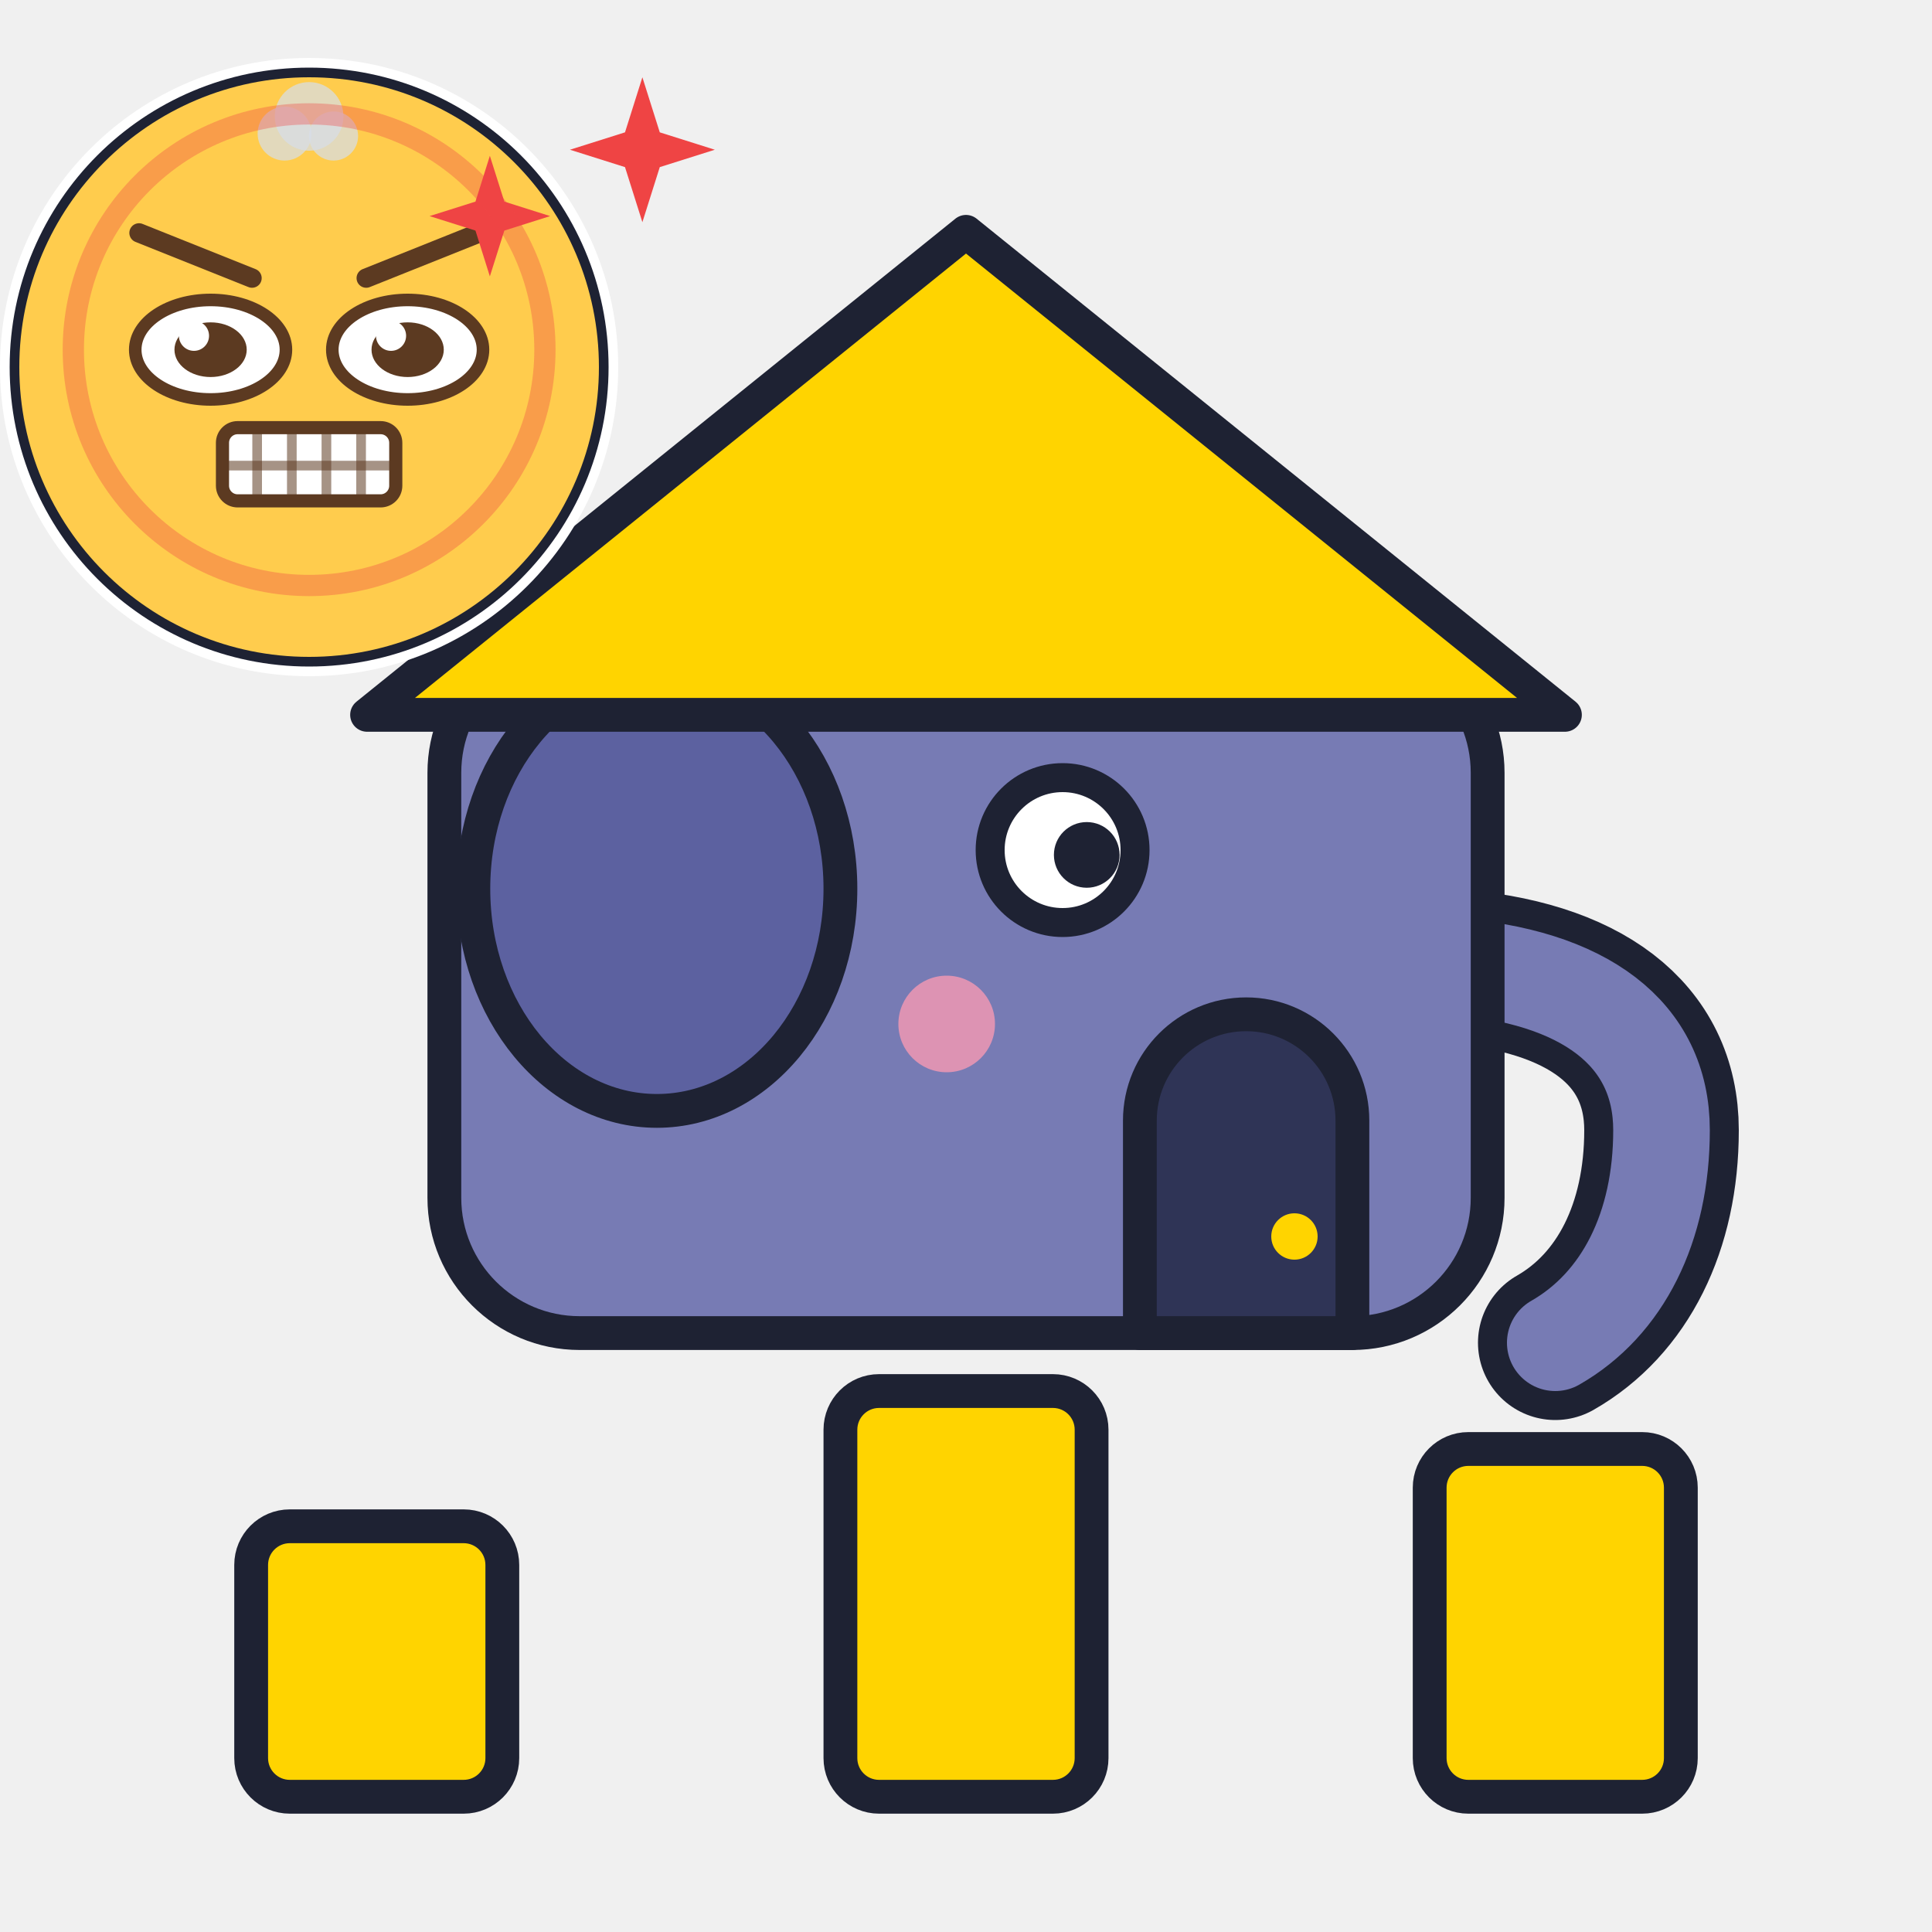
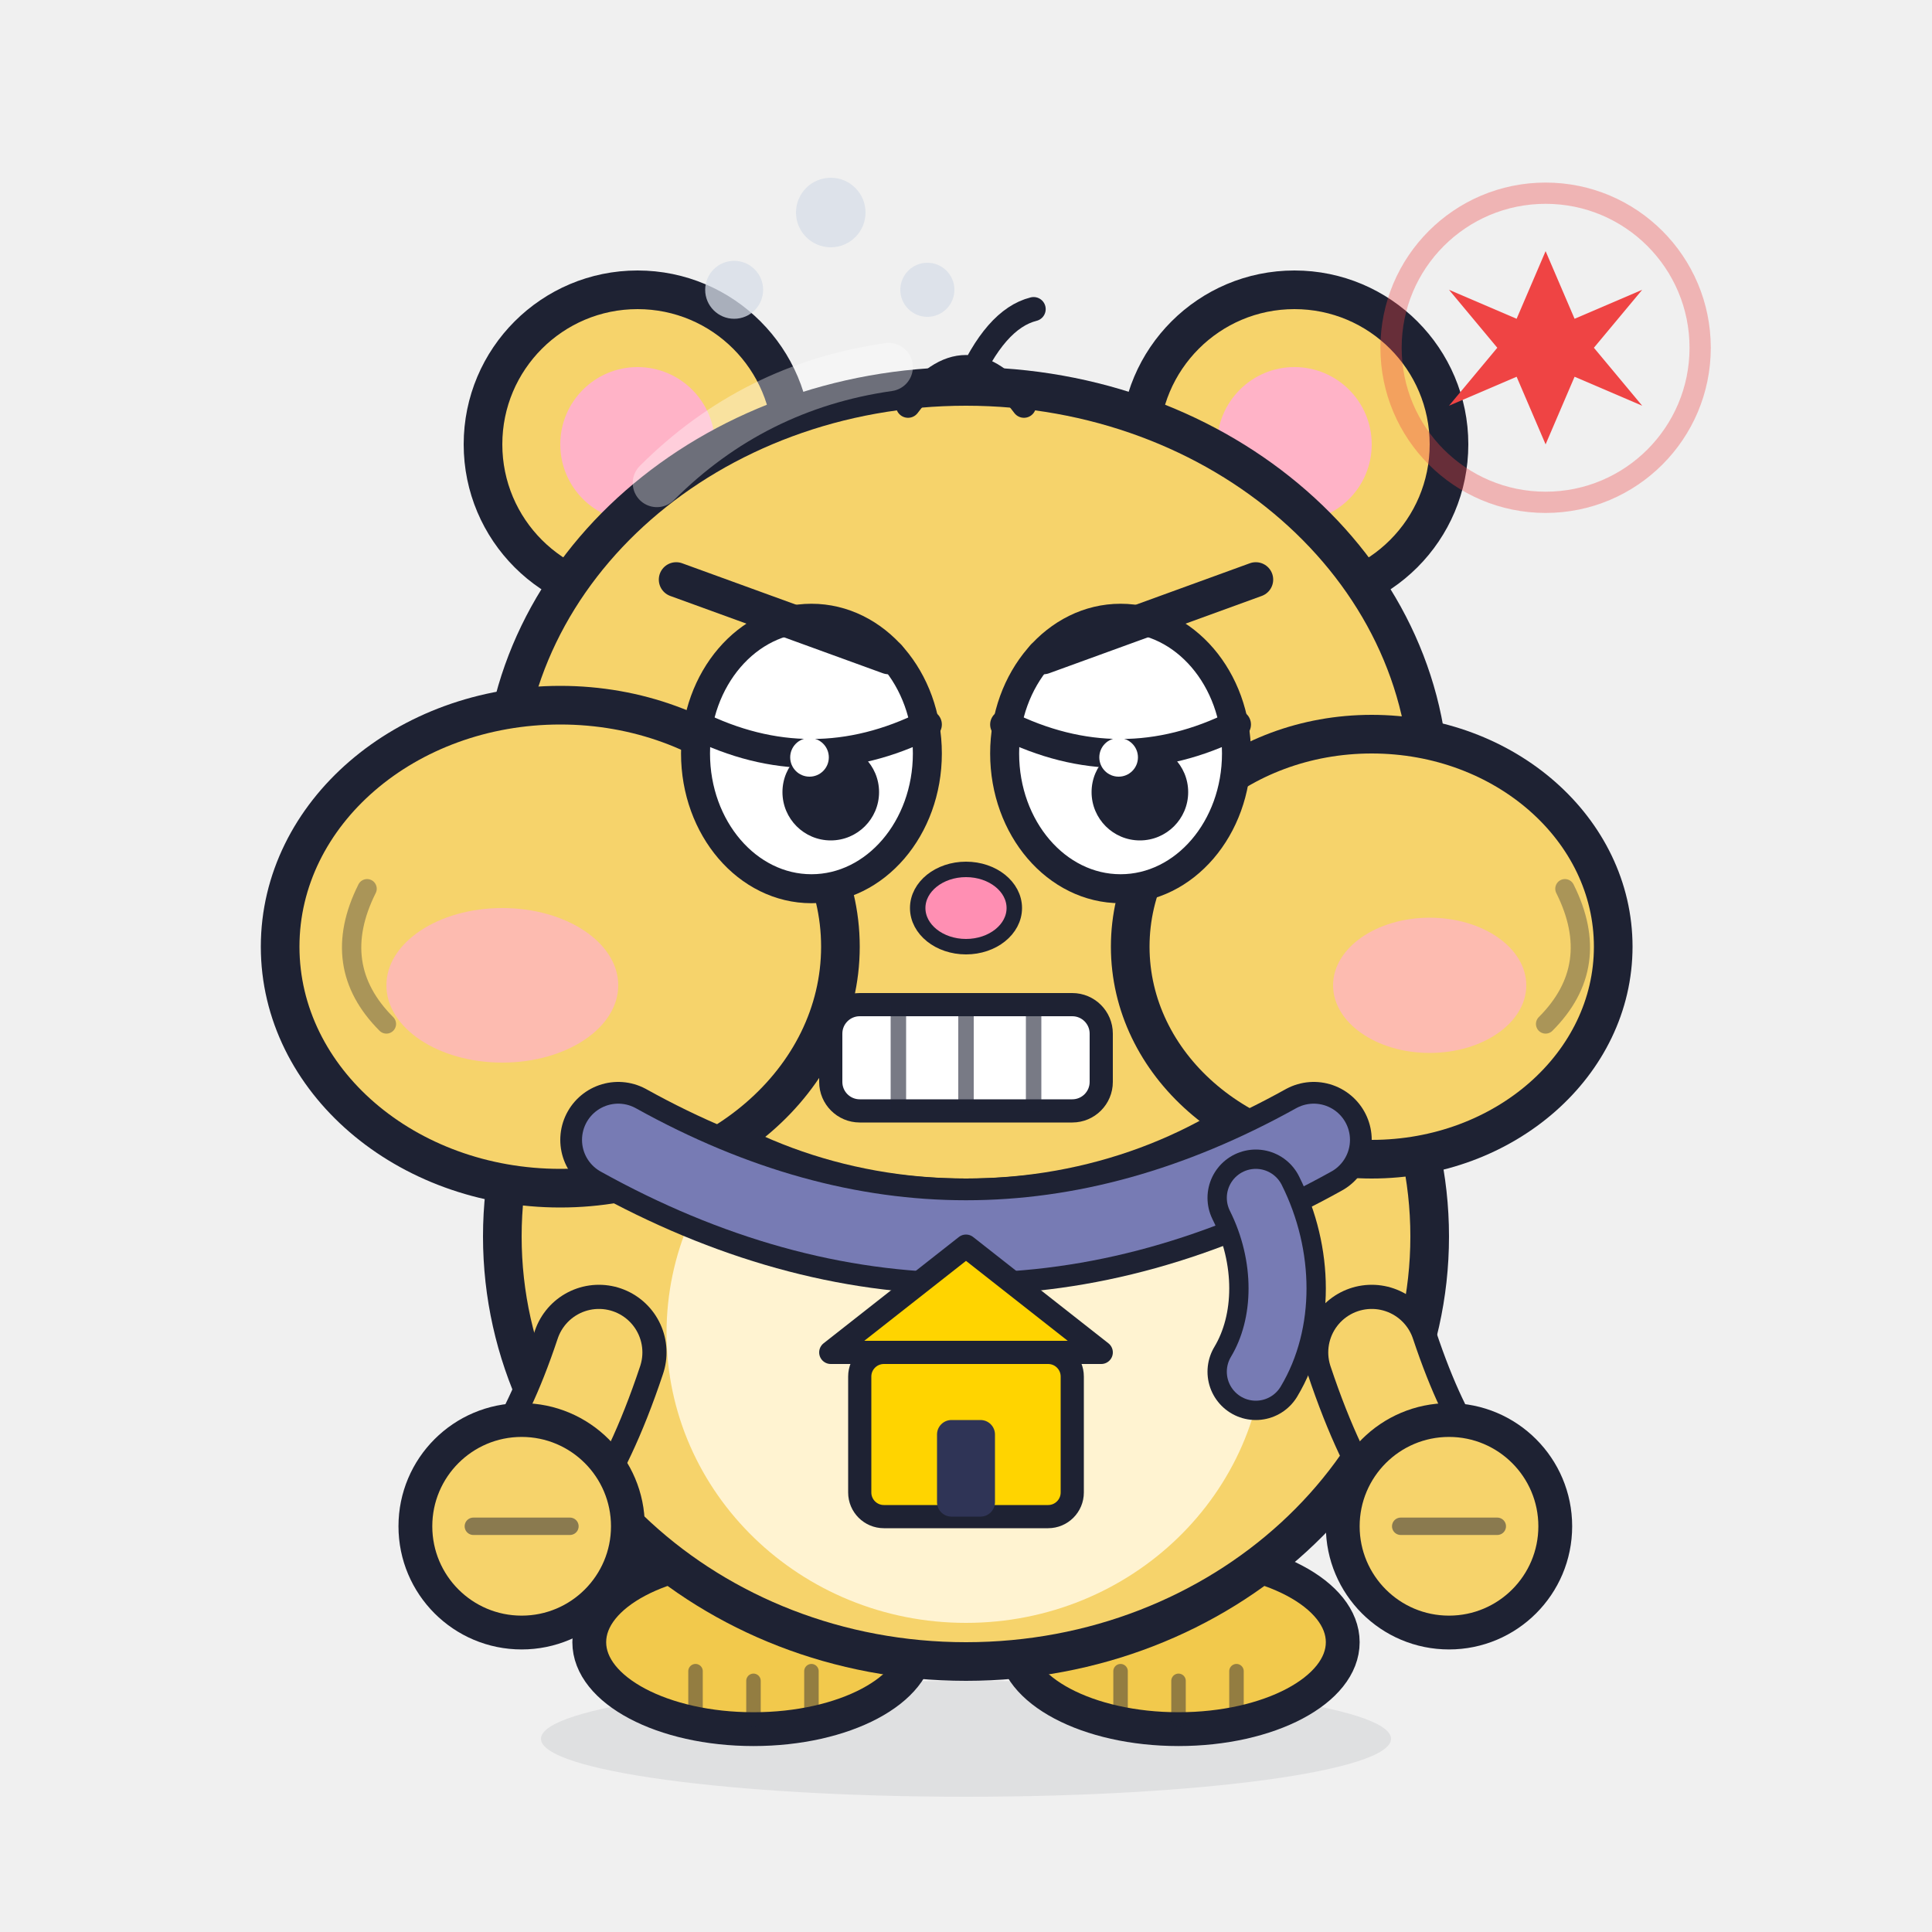
- <svg xmlns="http://www.w3.org/2000/svg" viewBox="0 0 200 200" width="200" height="200" role="img" aria-label="ClickHouse 小象 · 愤怒 Angry">
+ <svg xmlns="http://www.w3.org/2000/svg" viewBox="0 0 200 200" width="88" height="88" role="img" aria-label="ClickHouse 仓鼠 · 愤怒 Angry">
  <style>
- .ex-motion { animation: ex-shake 0.24s ease-in-out infinite; transform-box: fill-box; transform-origin: 50% 50%; }
- .ex-anim-tear { animation: ex-tear 1.8s ease-in infinite; transform-box: fill-box; transform-origin: center; }
- .ex-anim-sweat { animation: ex-tear 1.5s ease-in infinite; transform-box: fill-box; transform-origin: center; }
- .ex-anim-heart { animation: ex-heart 2.2s ease-out infinite; transform-box: fill-box; transform-origin: center; }
- .ex-anim-spark { animation: ex-spark 1.9s ease-in-out infinite; transform-box: fill-box; transform-origin: center; }
- .ex-anim-rain { animation: ex-rain 1.4s linear infinite; transform-box: fill-box; transform-origin: center; }
- .ex-anim-confetti { animation: ex-confetti 2.4s linear infinite; transform-box: fill-box; transform-origin: center; }
- .ex-anim-pulse { animation: ex-pulse 1.6s ease-in-out infinite; transform-box: fill-box; transform-origin: center; }
- .ex-anim-knock { animation: ex-knock 0.55s ease-in-out infinite; transform-box: fill-box; transform-origin: center; }
- .ex-anim-knockline { animation: ex-knockline 0.55s ease-out infinite; transform-box: fill-box; transform-origin: center; }
- .ex-anim-palm { animation: ex-palm 0.9s ease-in-out infinite; transform-box: fill-box; transform-origin: center; }
- .ex-anim-steam { animation: ex-steam 1.8s ease-out infinite; transform-box: fill-box; transform-origin: center; }
- .ex-anim-shock { animation: ex-shock 0.5s ease-in-out infinite; transform-box: fill-box; transform-origin: center; }
- .ex-anim-please { animation: ex-please 1.4s ease-in-out infinite; transform-box: fill-box; transform-origin: center; }
- .ex-anim-drift { animation: ex-drift 4.5s ease-in-out infinite; transform-box: fill-box; transform-origin: center; }
- @keyframes ex-shake { 0%,100% { transform: translateX(0); } 20% { transform: translateX(-4.24px); } 40% { transform: translateX(4.24px); } 60% { transform: translateX(-2.75px); } 80% { transform: translateX(1.75px); } }
- @keyframes ex-tear { 0% { transform: translateY(0); opacity: 0; } 18% { opacity: 1; } 100% { transform: translateY(8.58px); opacity: 0; } }
- @keyframes ex-heart { 0% { transform: translateY(0) scale(.65); opacity: 0; } 20% { opacity: 1; } 100% { transform: translateY(-14.04px) scale(1.15); opacity: 0; } }
- @keyframes ex-spark { 0%,100% { transform: scale(.6) rotate(0deg); opacity: .3; } 50% { transform: scale(1.15) rotate(25deg); opacity: 1; } }
- @keyframes ex-rain { 0% { transform: translateY(0); opacity: 0; } 20% { opacity: 1; } 100% { transform: translateY(9.36px); opacity: 0; } }
- @keyframes ex-confetti { 0% { transform: translateY(-4px) rotate(0deg); opacity: 1; } 100% { transform: translateY(14px) rotate(200deg); opacity: 0; } }
- @keyframes ex-pulse { 0%,100% { transform: scale(1); opacity: .35; } 50% { transform: scale(1.18); opacity: .7; } }
- @keyframes ex-knock { 0%,100% { transform: translateX(3.51px); } 35% { transform: translateX(0); } }
- @keyframes ex-knockline { 0%,100% { transform: scaleX(.6); opacity: .35; } 35% { transform: scaleX(1); opacity: 1; } }
- @keyframes ex-palm { 0%,100% { transform: translateY(0) rotate(0deg); } 50% { transform: translateY(-1px) rotate(-4deg); } }
- @keyframes ex-steam { 0% { transform: translateY(0); opacity: .7; } 100% { transform: translateY(-7.02px); opacity: 0; } }
- @keyframes ex-shock { 0%,100% { transform: scaleX(.7); opacity: .4; } 50% { transform: scaleX(1.25); opacity: 1; } }
- @keyframes ex-please { 0%,100% { transform: translateY(0); } 50% { transform: translateY(-1.5px); } }
- @keyframes ex-drift { 0%,100% { transform: translateY(0); } 50% { transform: translateY(-1.56px); } }
- @media (prefers-reduced-motion: reduce) {
-   .ex-motion, [class*="ex-anim-"] { animation: none !important; }
- }
- </style>
+   .ex-motion { animation: ex-shake .24s ease-in-out infinite; transform-box: fill-box; transform-origin: 50% 50%; }
+   .ex-anim-tear { animation: ex-tear 1.8s ease-in infinite; transform-box: fill-box; transform-origin: center; }
+   .ex-anim-sweat { animation: ex-tear 1.5s ease-in infinite; transform-box: fill-box; transform-origin: center; }
+   .ex-anim-heart { animation: ex-heart 2.2s ease-out infinite; transform-box: fill-box; transform-origin: center; }
+   .ex-anim-spark { animation: ex-spark 1.9s ease-in-out infinite; transform-box: fill-box; transform-origin: center; }
+   .ex-anim-rain { animation: ex-rain 1.4s linear infinite; transform-box: fill-box; transform-origin: center; }
+   .ex-anim-confetti { animation: ex-confetti 2.4s linear infinite; transform-box: fill-box; transform-origin: center; }
+   .ex-anim-pulse { animation: ex-pulse 1.6s ease-in-out infinite; transform-box: fill-box; transform-origin: center; }
+   .ex-anim-knock { animation: ex-knock 0.55s ease-in-out infinite; transform-box: fill-box; transform-origin: center; }
+   .ex-anim-knockline { animation: ex-knockline 0.55s ease-out infinite; transform-box: fill-box; transform-origin: center; }
+   .ex-anim-palm { animation: ex-palm 0.9s ease-in-out infinite; transform-box: fill-box; transform-origin: center; }
+   .ex-anim-steam { animation: ex-steam 1.8s ease-out infinite; transform-box: fill-box; transform-origin: center; }
+   .ex-anim-shock { animation: ex-shock 0.5s ease-in-out infinite; transform-box: fill-box; transform-origin: center; }
+   @keyframes ex-bob { 0%,100% { transform: translateY(0); } 50% { transform: translateY(-2.5px); } }
+   @keyframes ex-bounce { 0%,100% { transform: translateY(0); } 40% { transform: translateY(-6px); } 60% { transform: translateY(-2px); } }
+   @keyframes ex-tremble { 0%,100% { transform: translateX(0); } 25% { transform: translateX(-1px); } 75% { transform: translateX(1px); } }
+   @keyframes ex-sway { 0%,100% { transform: rotate(0deg); } 50% { transform: rotate(2deg); } }
+   @keyframes ex-shake { 0%,100% { transform: translateX(0); } 20% { transform: translateX(-4.24px); } 40% { transform: translateX(4.24px); } 60% { transform: translateX(-2.75px); } 80% { transform: translateX(1.75px); } }
+   @keyframes ex-tear { 0% { transform: translateY(0); opacity: 0; } 18% { opacity: 1; } 100% { transform: translateY(8.58px); opacity: 0; } }
+   @keyframes ex-heart { 0% { transform: translateY(0) scale(.65); opacity: 0; } 20% { opacity: 1; } 100% { transform: translateY(-14.04px) scale(1.15); opacity: 0; } }
+   @keyframes ex-spark { 0%,100% { transform: scale(.6) rotate(0deg); opacity: .3; } 50% { transform: scale(1.15) rotate(25deg); opacity: 1; } }
+   @keyframes ex-rain { 0% { transform: translateY(0); opacity: 0; } 20% { opacity: 1; } 100% { transform: translateY(9.36px); opacity: 0; } }
+   @keyframes ex-confetti { 0% { transform: translateY(-4px) rotate(0deg); opacity: 1; } 100% { transform: translateY(14px) rotate(200deg); opacity: 0; } }
+   @keyframes ex-pulse { 0%,100% { transform: scale(1); opacity: .35; } 50% { transform: scale(1.18); opacity: .7; } }
+   @keyframes ex-knock { 0%,100% { transform: translateX(3.51px); } 35% { transform: translateX(0); } }
+   @keyframes ex-knockline { 0%,100% { transform: scaleX(.6); opacity: .35; } 35% { transform: scaleX(1); opacity: 1; } }
+   @keyframes ex-palm { 0%,100% { transform: translateY(0) rotate(0deg); } 50% { transform: translateY(-1px) rotate(-4deg); } }
+   @keyframes ex-steam { 0% { transform: translateY(0); opacity: .7; } 100% { transform: translateY(-7.02px); opacity: 0; } }
+   @keyframes ex-shock { 0%,100% { transform: scaleX(.7); opacity: .4; } 50% { transform: scaleX(1.25); opacity: 1; } }
+   @keyframes ex-drift { 0%,100% { transform: translateY(0); } 50% { transform: translateY(-1.56px); } }
+   @media (prefers-reduced-motion: reduce) {
+     .ex-motion, [class*="ex-anim-"] { animation: none !important; }
+   }
+   </style>
  <g class="ex-motion ex-angry">
    <g class="ex-base">
-       <g fill="#FFD400" stroke="#1E2233" stroke-width="3.5">
-         <rect x="26" y="158" width="26" height="28" rx="4" />
-         <rect x="87" y="144" width="26" height="42" rx="4" />
-         <rect x="148" y="150" width="26" height="36" rx="4" />
+       <ellipse cx="100" cy="180" rx="44" ry="6" fill="#1E2233" opacity=".08" />
+       <path d="M146 148c7 0 10 4 7 9" fill="none" stroke="#1E2233" stroke-width="4" stroke-linecap="round" />
+       <g fill="#F2C94C" stroke="#1E2233" stroke-width="3.5">
+         <ellipse cx="78" cy="170" rx="17" ry="9" />
+         <ellipse cx="122" cy="170" rx="17" ry="9" />
      </g>
-       <path d="M150 100c14 1 22 7 22 17s-4 18-11 22" fill="none" stroke="#1E2233" stroke-width="16" stroke-linecap="round" />
-       <path d="M150 100c14 1 22 7 22 17s-4 18-11 22" fill="none" stroke="#777BB4" stroke-width="10" stroke-linecap="round" />
-       <rect x="46" y="66" width="108" height="72" rx="14" fill="#777BB4" stroke="#1E2233" stroke-width="3.5" />
-       <ellipse cx="68" cy="92" rx="19" ry="23" fill="#5C61A0" stroke="#1E2233" stroke-width="3.5" />
-       <path d="M38 74 100 24l62 50z" fill="#FFD400" stroke="#1E2233" stroke-width="3.5" stroke-linejoin="round" />
-       <path d="M118 138v-22a11 11 0 0 1 22 0v22z" fill="#2F3456" stroke="#1E2233" stroke-width="3.5" stroke-linejoin="round" />
-       <circle cx="134" cy="128" r="2.4" fill="#FFD400" />
-       <circle cx="110" cy="88" r="7.5" fill="#ffffff" stroke="#1E2233" stroke-width="3" />
-       <circle cx="112.5" cy="88.5" r="3.4" fill="#1E2233" />
-       <circle cx="98" cy="106" r="5" fill="#FF9BB3" opacity=".75" />
+       <g stroke="#1E2233" stroke-width="1.5" opacity=".45" stroke-linecap="round">
+         <path d="M72 173v4" />
+         <path d="M78 174v4" />
+         <path d="M84 173v4" />
+         <path d="M116 173v4" />
+         <path d="M122 174v4" />
+         <path d="M128 173v4" />
+       </g>
+       <ellipse cx="100" cy="128" rx="48" ry="44" fill="#F6D36B" stroke="#1E2233" stroke-width="4" />
+       <ellipse cx="100" cy="138" rx="31" ry="30" fill="#FFF3D1" />
+       <g fill="#F6D36B" stroke="#1E2233" stroke-width="4">
+         <circle cx="66" cy="46" r="16" />
+         <circle cx="134" cy="46" r="16" />
+       </g>
+       <g fill="#FFB3C7">
+         <circle cx="66" cy="46" r="8" />
+         <circle cx="134" cy="46" r="8" />
+       </g>
+       <ellipse cx="100" cy="82" rx="48" ry="42" fill="#F6D36B" stroke="#1E2233" stroke-width="4" />
+       <path d="M94 42q6-8 12 0M100 40q3-7 7-8" fill="none" stroke="#1E2233" stroke-width="2.5" stroke-linecap="round" />
+       <g fill="#F6D36B" stroke="#1E2233" stroke-width="4">
+         <ellipse cx="58" cy="98" rx="29" ry="25" />
+         <ellipse cx="142" cy="98" rx="25" ry="22" />
+       </g>
+       <path d="M38 92q-4 8 2 14M162 92q4 8-2 14" fill="none" stroke="#1E2233" stroke-width="2" opacity=".35" stroke-linecap="round" />
+       <path d="M64 118q36 20 72 0" fill="none" stroke="#1E2233" stroke-width="12" stroke-linecap="round" />
+       <path d="M64 118q36 20 72 0" fill="none" stroke="#777BB4" stroke-width="7.5" stroke-linecap="round" />
+       <path d="M130 124c3 6 3 13 0 18" fill="none" stroke="#1E2233" stroke-width="10" stroke-linecap="round" />
+       <path d="M130 124c3 6 3 13 0 18" fill="none" stroke="#777BB4" stroke-width="6" stroke-linecap="round" />
+       <line x1="100" y1="130" x2="100" y2="136" stroke="#1E2233" stroke-width="2" />
+       <rect x="89" y="140" width="22" height="17" rx="2.5" fill="#FFD400" stroke="#1E2233" stroke-width="2.4" />
+       <path d="M86 140l14-11 14 11z" fill="#FFD400" stroke="#1E2233" stroke-width="2.4" stroke-linejoin="round" />
+       <rect x="97" y="147" width="6" height="10" rx="1.5" fill="#2F3456" />
+       <path d="M68 50q10-10 24-12" fill="none" stroke="#FFF" stroke-width="5" opacity=".35" stroke-linecap="round" />
    </g>
-     <g>
-       <circle cx="32" cy="38" r="32" fill="#FFFFFF" />
-       <circle cx="32" cy="38" r="31" fill="#1E2233" />
-       <g class="ex-face">
-         <circle cx="32" cy="38" r="30" fill="#FFCC4D" />
-         <path d="M 14.39,24.11 L 26.09,28.79" stroke="#5C3A21" stroke-width="2" stroke-linecap="round" />
-         <path d="M 49.61,24.11 L 37.91,28.79" stroke="#5C3A21" stroke-width="2" stroke-linecap="round" />
-         <ellipse cx="21.8" cy="36.2" rx="7.8" ry="5.15" fill="#FFFFFF" stroke="#5C3A21" stroke-width="1.3" />
-         <ellipse cx="21.8" cy="36.2" rx="3.74" ry="2.83" fill="#5C3A21" />
-         <circle cx="20.08" cy="34.76" r="1.56" fill="#FFFFFF" />
-         <ellipse cx="42.2" cy="36.2" rx="7.8" ry="5.15" fill="#FFFFFF" stroke="#5C3A21" stroke-width="1.3" />
-         <ellipse cx="42.2" cy="36.2" rx="3.74" ry="2.83" fill="#5C3A21" />
-         <circle cx="40.48" cy="34.76" r="1.56" fill="#FFFFFF" />
-         <rect x="23.03" y="44.27" width="17.94" height="7.58" rx="1.57" fill="#FFFFFF" stroke="#5C3A21" stroke-width="1.36" />
-         <path d="M 26.62,44.27 L 26.62,51.85" stroke="#5C3A21" stroke-width="1" opacity=".55" />
-         <path d="M 30.21,44.27 L 30.21,51.85" stroke="#5C3A21" stroke-width="1" opacity=".55" />
-         <path d="M 33.79,44.27 L 33.79,51.85" stroke="#5C3A21" stroke-width="1" opacity=".55" />
-         <path d="M 37.38,44.27 L 37.38,51.85" stroke="#5C3A21" stroke-width="1" opacity=".55" />
-         <path d="M 23.03,48.2 L 40.97,48.2" stroke="#5C3A21" stroke-width="1" opacity=".55" />
-         <g class="ex-anim-pulse">
-           <path d="M 50.71,16.13 L 52.21,20.87 L 56.95,22.37 L 52.21,23.87 L 50.71,28.61 L 49.22,23.87 L 44.47,22.37 L 49.22,20.87 Z" fill="#EF4444" />
-         </g>
-         <g transform="translate(29.46 13.83)">
-           <circle class="ex-anim-steam" style="animation-delay:0.0s" r="2.79" fill="#D7DEE8" opacity=".72" />
-         </g>
-         <g transform="translate(32 12.05)">
-           <circle class="ex-anim-steam" style="animation-delay:0.28s" r="3.55" fill="#D7DEE8" opacity=".72" />
-         </g>
-         <g transform="translate(34.53 14.08)">
-           <circle class="ex-anim-steam" style="animation-delay:0.56s" r="2.54" fill="#D7DEE8" opacity=".72" />
-         </g>
-         <circle class="ex-anim-pulse" cx="32" cy="36.2" r="24.41" fill="none" stroke="#EF4444" stroke-width="2.2" opacity=".35" />
+     <g class="ex-face">
+       <ellipse cx="84" cy="78" rx="12" ry="14" fill="#FFF" stroke="#1E2233" stroke-width="3" />
+       <path d="M72 75q12 6 24 0" fill="none" stroke="#1E2233" stroke-width="3" stroke-linecap="round" />
+       <circle cx="86" cy="82" r="5" fill="#1E2233" />
+       <circle cx="83.8" cy="78.4" r="2" fill="#FFF" />
+       <ellipse cx="116" cy="78" rx="12" ry="14" fill="#FFF" stroke="#1E2233" stroke-width="3" />
+       <path d="M104 75q12 6 24 0" fill="none" stroke="#1E2233" stroke-width="3" stroke-linecap="round" />
+       <circle cx="118" cy="82" r="5" fill="#1E2233" />
+       <circle cx="115.8" cy="78.4" r="2" fill="#FFF" />
+       <path d="M70 60L92 68" fill="none" stroke="#1E2233" stroke-width="3.6" stroke-linecap="round" />
+       <path d="M130 60L108 68" fill="none" stroke="#1E2233" stroke-width="3.6" stroke-linecap="round" />
+       <ellipse cx="100" cy="94" rx="5" ry="4" fill="#FF8FB3" stroke="#1E2233" stroke-width="1.6" />
+       <rect x="86" y="104" width="28" height="11" rx="3" fill="#FFF" stroke="#1E2233" stroke-width="2.4" />
+       <path d="M93 104v11M100 104v11M107 104v11" stroke="#1E2233" stroke-width="1.6" opacity=".6" />
+       <ellipse cx="52" cy="102" rx="12" ry="8" fill="#FFB3C7" opacity="0.75" />
+       <ellipse cx="148" cy="102" rx="10" ry="7" fill="#FFB3C7" opacity="0.75" />
+     </g>
+     <g class="ex-arms">
+       <path d="M62 140c-2 6-4 10-6 13" fill="none" stroke="#1E2233" stroke-width="14" stroke-linecap="round" />
+       <path d="M62 140c-2 6-4 10-6 13" fill="none" stroke="#F6D36B" stroke-width="9" stroke-linecap="round" />
+       <circle cx="54" cy="158" r="11" fill="#F6D36B" stroke="#1E2233" stroke-width="3.5" />
+       <path d="M49 158h10" stroke="#1E2233" stroke-width="1.8" opacity=".5" stroke-linecap="round" />
+       <path d="M142 140c2 6 4 10 6 13" fill="none" stroke="#1E2233" stroke-width="14" stroke-linecap="round" />
+       <path d="M142 140c2 6 4 10 6 13" fill="none" stroke="#F6D36B" stroke-width="9" stroke-linecap="round" />
+       <circle cx="150" cy="158" r="11" fill="#F6D36B" stroke="#1E2233" stroke-width="3.5" />
+       <path d="M145 158h10" stroke="#1E2233" stroke-width="1.8" opacity=".5" stroke-linecap="round" />
+     </g>
+     <g class="ex-effects">
+       <g class="ex-anim-pulse" transform="translate(160 36) scale(1.0)">
+         <path d="M0-10L3-3 10-6 5 0 10 6 3 3 0 10-3 3-10 6-5 0-10-6-3-3Z" fill="#EF4444" />
+         <circle cx="0" cy="0" r="16" fill="none" stroke="#EF4444" stroke-width="2.2" opacity=".35" />
      </g>
-     </g>
-     <g class="ex-anim-pulse">
-       <path d="M 66.5,8 L 68.3,13.7 L 74,15.5 L 68.3,17.3 L 66.5,23 L 64.7,17.3 L 59,15.5 L 64.7,13.7 Z" fill="#EF4444" />
+       <g transform="translate(76 30)">
+         <circle class="ex-anim-steam" style="animation-delay:0s" r="3" fill="#D7DEE8" opacity=".75" />
+       </g>
+       <g transform="translate(86 22)">
+         <circle class="ex-anim-steam" style="animation-delay:0.28s" r="3.6" fill="#D7DEE8" opacity=".75" />
+       </g>
+       <g transform="translate(96 30)">
+         <circle class="ex-anim-steam" style="animation-delay:0.56s" r="2.8" fill="#D7DEE8" opacity=".75" />
+       </g>
    </g>
  </g>
</svg>
